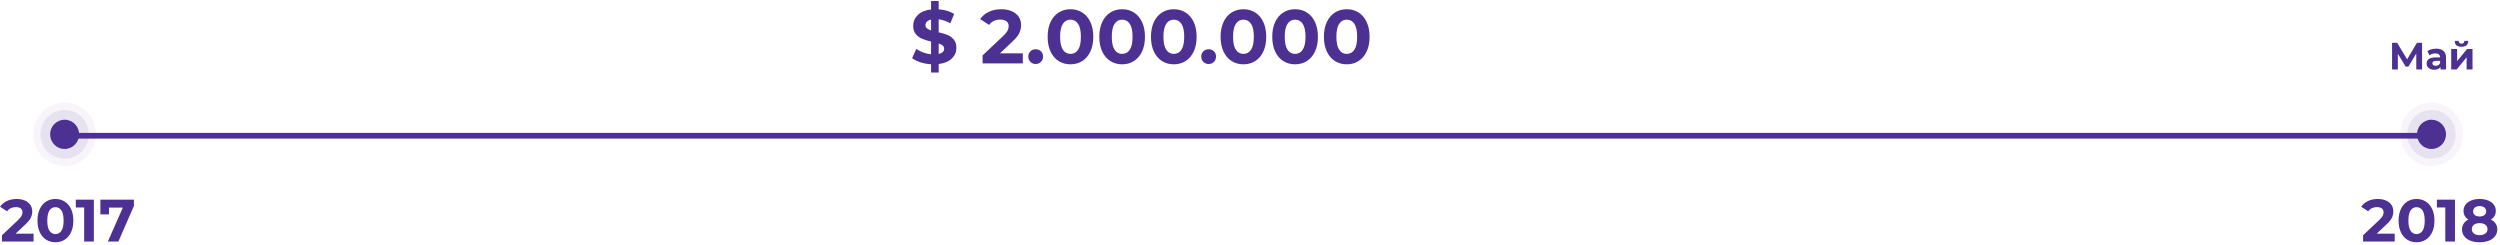
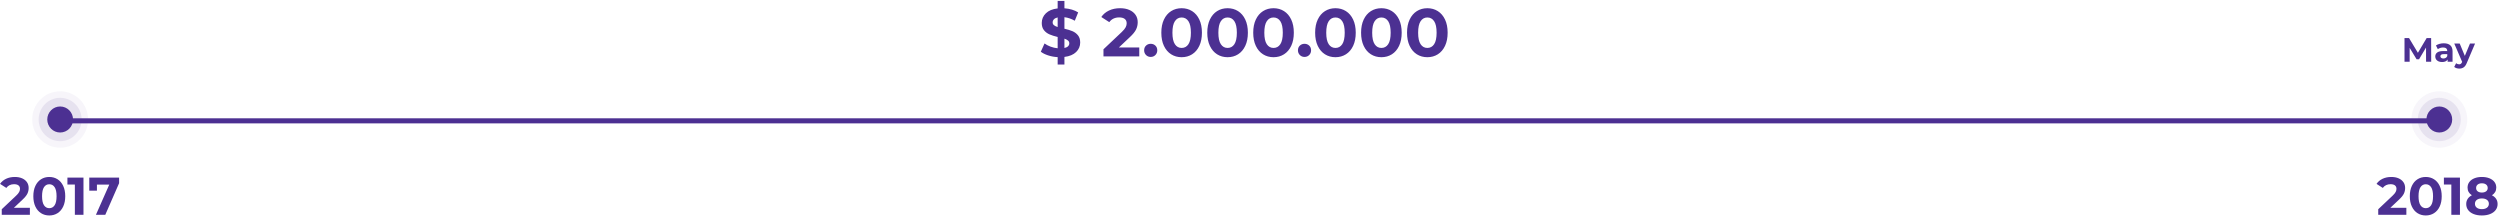
- <svg xmlns="http://www.w3.org/2000/svg" width="828px" height="81px" viewBox="0 0 828 81" version="1.1">
+ <svg xmlns="http://www.w3.org/2000/svg" width="931px" height="81px" viewBox="0 0 931 81" version="1.1">
  <defs />
-   <g id="инспир–лендинг-copy" stroke="none" stroke-width="1" fill="none" fill-rule="evenodd" transform="translate(-139, -843)">
-     <g id="Group-9" transform="translate(139, 843)">
-       <g id="line-2-000-000">
-         <path d="M22.703,44.957 L805.813,44.957" id="Line" stroke="#4C3092" stroke-width="1.89" stroke-linecap="square" />
-         <g id="Group-6" transform="translate(11, 34)" fill="#4C3092">
-           <ellipse id="Oval-3-Copy-2" opacity="0.05" cx="10.401" cy="10.5" rx="10.401" ry="10.5" />
-           <ellipse id="Oval-3" opacity="0.1" cx="10.401" cy="10.5" rx="8" ry="8.077" />
-           <ellipse id="Oval-3-Copy" cx="10.401" cy="10.5" rx="4.8" ry="4.846" />
-         </g>
-         <g id="Group-6-Copy" transform="translate(794.9123, 34)" fill="#4C3092">
-           <ellipse id="Oval-3-Copy-2" opacity="0.05" cx="10.401" cy="10.5" rx="10.401" ry="10.5" />
-           <ellipse id="Oval-3" opacity="0.1" cx="10.401" cy="10.5" rx="8" ry="8.077" />
-           <ellipse id="Oval-3-Copy" cx="10.401" cy="10.5" rx="4.8" ry="4.846" />
-         </g>
-         <path d="M11.128,77.386 L11.128,80 L0.653,80 L0.653,77.921 L5.999,72.872 C6.567,72.331 6.95,71.866 7.148,71.476 C7.346,71.087 7.445,70.701 7.445,70.318 C7.445,69.763 7.257,69.338 6.88,69.041 C6.504,68.744 5.953,68.595 5.227,68.595 C4.62,68.595 4.072,68.711 3.584,68.942 C3.095,69.173 2.686,69.519 2.356,69.981 L0.02,68.476 C0.561,67.671 1.307,67.041 2.257,66.586 C3.208,66.13 4.297,65.902 5.524,65.902 C6.554,65.902 7.455,66.071 8.227,66.407 C8.999,66.744 9.6,67.219 10.029,67.833 C10.458,68.447 10.672,69.169 10.672,70.001 C10.672,70.753 10.514,71.46 10.197,72.12 C9.88,72.78 9.266,73.532 8.356,74.377 L5.168,77.386 L11.128,77.386 Z M18.355,80.238 C17.206,80.238 16.183,79.954 15.286,79.386 C14.388,78.819 13.685,77.997 13.177,76.921 C12.669,75.845 12.415,74.562 12.415,73.07 C12.415,71.578 12.669,70.295 13.177,69.219 C13.685,68.143 14.388,67.321 15.286,66.754 C16.183,66.186 17.206,65.902 18.355,65.902 C19.503,65.902 20.526,66.186 21.424,66.754 C22.321,67.321 23.024,68.143 23.532,69.219 C24.041,70.295 24.295,71.578 24.295,73.07 C24.295,74.562 24.041,75.845 23.532,76.921 C23.024,77.997 22.321,78.819 21.424,79.386 C20.526,79.954 19.503,80.238 18.355,80.238 Z M18.355,77.525 C19.199,77.525 19.863,77.162 20.344,76.436 C20.826,75.71 21.067,74.588 21.067,73.07 C21.067,71.552 20.826,70.43 20.344,69.704 C19.863,68.978 19.199,68.615 18.355,68.615 C17.523,68.615 16.866,68.978 16.384,69.704 C15.903,70.43 15.662,71.552 15.662,73.07 C15.662,74.588 15.903,75.71 16.384,76.436 C16.866,77.162 17.523,77.525 18.355,77.525 Z M31.086,66.14 L31.086,80 L27.878,80 L27.878,68.714 L25.106,68.714 L25.106,66.14 L31.086,66.14 Z M44.352,66.14 L44.352,68.219 L39.204,80 L35.719,80 L40.689,68.754 L36.095,68.754 L36.095,71.011 L33.244,71.011 L33.244,66.14 L44.352,66.14 Z" id="2017" fill="#4C3092" />
-         <path d="M793.128,77.386 L793.128,80 L782.653,80 L782.653,77.921 L787.999,72.872 C788.567,72.331 788.95,71.866 789.148,71.476 C789.346,71.087 789.445,70.701 789.445,70.318 C789.445,69.763 789.257,69.338 788.88,69.041 C788.504,68.744 787.953,68.595 787.227,68.595 C786.62,68.595 786.072,68.711 785.584,68.942 C785.095,69.173 784.686,69.519 784.356,69.981 L782.02,68.476 C782.561,67.671 783.307,67.041 784.257,66.586 C785.208,66.13 786.297,65.902 787.524,65.902 C788.554,65.902 789.455,66.071 790.227,66.407 C790.999,66.744 791.6,67.219 792.029,67.833 C792.458,68.447 792.672,69.169 792.672,70.001 C792.672,70.753 792.514,71.46 792.197,72.12 C791.88,72.78 791.266,73.532 790.356,74.377 L787.168,77.386 L793.128,77.386 Z M800.355,80.238 C799.206,80.238 798.183,79.954 797.286,79.386 C796.388,78.819 795.685,77.997 795.177,76.921 C794.669,75.845 794.415,74.562 794.415,73.07 C794.415,71.578 794.669,70.295 795.177,69.219 C795.685,68.143 796.388,67.321 797.286,66.754 C798.183,66.186 799.206,65.902 800.355,65.902 C801.503,65.902 802.526,66.186 803.424,66.754 C804.321,67.321 805.024,68.143 805.532,69.219 C806.041,70.295 806.295,71.578 806.295,73.07 C806.295,74.562 806.041,75.845 805.532,76.921 C805.024,77.997 804.321,78.819 803.424,79.386 C802.526,79.954 801.503,80.238 800.355,80.238 Z M800.355,77.525 C801.199,77.525 801.863,77.162 802.344,76.436 C802.826,75.71 803.067,74.588 803.067,73.07 C803.067,71.552 802.826,70.43 802.344,69.704 C801.863,68.978 801.199,68.615 800.355,68.615 C799.523,68.615 798.866,68.978 798.385,69.704 C797.903,70.43 797.662,71.552 797.662,73.07 C797.662,74.588 797.903,75.71 798.385,76.436 C798.866,77.162 799.523,77.525 800.355,77.525 Z M813.086,66.14 L813.086,80 L809.878,80 L809.878,68.714 L807.106,68.714 L807.106,66.14 L813.086,66.14 Z M824.986,72.714 C825.672,73.057 826.197,73.506 826.56,74.06 C826.923,74.614 827.104,75.255 827.104,75.981 C827.104,76.839 826.86,77.588 826.372,78.228 C825.883,78.868 825.197,79.363 824.313,79.713 C823.428,80.063 822.405,80.238 821.244,80.238 C820.082,80.238 819.062,80.063 818.184,79.713 C817.307,79.363 816.627,78.868 816.145,78.228 C815.663,77.588 815.422,76.839 815.422,75.981 C815.422,75.255 815.604,74.614 815.967,74.06 C816.33,73.506 816.848,73.057 817.521,72.714 C817.006,72.397 816.61,71.998 816.333,71.516 C816.056,71.034 815.917,70.483 815.917,69.862 C815.917,69.057 816.142,68.358 816.591,67.764 C817.039,67.17 817.666,66.711 818.472,66.388 C819.277,66.064 820.201,65.902 821.244,65.902 C822.3,65.902 823.233,66.064 824.045,66.388 C824.857,66.711 825.487,67.17 825.936,67.764 C826.385,68.358 826.609,69.057 826.609,69.862 C826.609,70.483 826.471,71.034 826.194,71.516 C825.916,71.998 825.514,72.397 824.986,72.714 Z M821.244,68.259 C820.597,68.259 820.079,68.414 819.689,68.724 C819.3,69.034 819.105,69.46 819.105,70.001 C819.105,70.529 819.297,70.945 819.679,71.248 C820.062,71.552 820.584,71.704 821.244,71.704 C821.904,71.704 822.432,71.552 822.828,71.248 C823.224,70.945 823.422,70.529 823.422,70.001 C823.422,69.46 823.224,69.034 822.828,68.724 C822.432,68.414 821.904,68.259 821.244,68.259 Z M821.244,77.881 C822.049,77.881 822.686,77.7 823.154,77.337 C823.623,76.974 823.857,76.489 823.857,75.882 C823.857,75.274 823.623,74.793 823.154,74.436 C822.686,74.08 822.049,73.902 821.244,73.902 C820.452,73.902 819.825,74.08 819.363,74.436 C818.901,74.793 818.67,75.274 818.67,75.882 C818.67,76.502 818.901,76.99 819.363,77.347 C819.825,77.703 820.452,77.881 821.244,77.881 Z" id="2018" fill="#4C3092" />
-         <path d="M800.277,23 L800.265,17.721 L797.669,22.068 L796.762,22.068 L794.166,17.821 L794.166,23 L792.251,23 L792.251,14.18 L793.939,14.18 L797.241,19.661 L800.491,14.18 L802.18,14.18 L802.192,23 L800.277,23 Z M806.867,16.12 C807.917,16.12 808.723,16.37 809.286,16.87 C809.849,17.37 810.13,18.124 810.13,19.132 L810.13,23 L808.291,23 L808.291,22.156 C807.921,22.786 807.233,23.101 806.225,23.101 C805.704,23.101 805.252,23.013 804.87,22.836 C804.488,22.66 804.196,22.416 803.994,22.105 C803.793,21.795 803.692,21.442 803.692,21.047 C803.692,20.417 803.929,19.921 804.404,19.56 C804.878,19.199 805.611,19.018 806.602,19.018 L808.165,19.018 C808.165,18.59 808.035,18.26 807.774,18.029 C807.514,17.798 807.123,17.683 806.602,17.683 C806.241,17.683 805.886,17.739 805.538,17.853 C805.189,17.966 804.893,18.12 804.649,18.313 L803.944,16.939 C804.314,16.679 804.757,16.477 805.273,16.335 C805.79,16.192 806.321,16.12 806.867,16.12 Z M806.716,21.778 C807.052,21.778 807.35,21.7 807.611,21.545 C807.871,21.389 808.056,21.16 808.165,20.858 L808.165,20.165 L806.817,20.165 C806.01,20.165 805.607,20.43 805.607,20.959 C805.607,21.211 805.706,21.41 805.903,21.557 C806.101,21.704 806.371,21.778 806.716,21.778 Z M811.844,16.221 L813.797,16.221 L813.797,20.253 L817.098,16.221 L818.9,16.221 L818.9,23 L816.947,23 L816.947,18.968 L813.659,23 L811.844,23 L811.844,16.221 Z M815.246,15.49 C813.768,15.49 813.024,14.839 813.016,13.537 L814.301,13.537 C814.309,13.831 814.391,14.06 814.547,14.224 C814.702,14.388 814.931,14.47 815.234,14.47 C815.536,14.47 815.769,14.388 815.933,14.224 C816.097,14.06 816.178,13.831 816.178,13.537 L817.489,13.537 C817.481,14.839 816.733,15.49 815.246,15.49 Z" id="Май" fill="#4C3092" />
-         <path d="M316.764,15.834 C316.764,17.212 316.26,18.392 315.252,19.375 C314.244,20.357 312.791,20.966 310.892,21.202 L310.892,24.024 L308.372,24.024 L308.372,21.277 C307.129,21.21 305.945,20.992 304.819,20.622 C303.694,20.252 302.786,19.799 302.098,19.261 L303.484,16.187 C304.122,16.657 304.87,17.052 305.726,17.371 C306.583,17.69 307.465,17.892 308.372,17.976 L308.372,13.768 C307.18,13.482 306.172,13.163 305.348,12.81 C304.525,12.457 303.836,11.941 303.282,11.26 C302.728,10.58 302.45,9.677 302.45,8.551 C302.45,7.157 302.959,5.96 303.975,4.96 C304.991,3.961 306.457,3.352 308.372,3.133 L308.372,0.336 L310.892,0.336 L310.892,3.083 C312.959,3.251 314.664,3.763 316.008,4.62 L314.748,7.72 C313.488,6.997 312.203,6.56 310.892,6.409 L310.892,10.693 C312.068,10.962 313.064,11.269 313.879,11.613 C314.693,11.957 315.378,12.47 315.932,13.15 C316.487,13.831 316.764,14.725 316.764,15.834 Z M306.508,8.35 C306.508,8.77 306.667,9.114 306.986,9.383 C307.306,9.652 307.768,9.878 308.372,10.063 L308.372,6.485 C307.734,6.636 307.264,6.875 306.961,7.203 C306.659,7.531 306.508,7.913 306.508,8.35 Z M310.892,17.875 C311.497,17.741 311.951,17.522 312.253,17.22 C312.556,16.918 312.707,16.556 312.707,16.136 C312.707,15.716 312.551,15.372 312.241,15.103 C311.93,14.834 311.48,14.599 310.892,14.398 L310.892,17.875 Z M338.764,17.674 L338.764,21 L325.433,21 L325.433,18.354 L332.237,11.928 C332.959,11.239 333.446,10.647 333.698,10.151 C333.95,9.656 334.076,9.164 334.076,8.677 C334.076,7.972 333.837,7.43 333.358,7.052 C332.879,6.674 332.178,6.485 331.254,6.485 C330.481,6.485 329.784,6.632 329.162,6.926 C328.541,7.22 328.02,7.661 327.6,8.249 L324.626,6.334 C325.315,5.309 326.264,4.507 327.474,3.927 C328.684,3.347 330.07,3.058 331.632,3.058 C332.942,3.058 334.089,3.272 335.072,3.7 C336.055,4.129 336.819,4.733 337.365,5.515 C337.911,6.296 338.184,7.216 338.184,8.274 C338.184,9.232 337.982,10.13 337.579,10.97 C337.176,11.81 336.395,12.768 335.236,13.843 L331.178,17.674 L338.764,17.674 Z M343.022,21.202 C342.334,21.202 341.754,20.966 341.284,20.496 C340.813,20.026 340.578,19.438 340.578,18.732 C340.578,18.01 340.813,17.426 341.284,16.981 C341.754,16.535 342.334,16.313 343.022,16.313 C343.711,16.313 344.291,16.535 344.761,16.981 C345.232,17.426 345.467,18.01 345.467,18.732 C345.467,19.438 345.232,20.026 344.761,20.496 C344.291,20.966 343.711,21.202 343.022,21.202 Z M354.539,21.302 C353.077,21.302 351.775,20.941 350.633,20.219 C349.49,19.496 348.596,18.451 347.949,17.081 C347.302,15.712 346.979,14.078 346.979,12.18 C346.979,10.282 347.302,8.648 347.949,7.279 C348.596,5.909 349.49,4.864 350.633,4.141 C351.775,3.419 353.077,3.058 354.539,3.058 C356,3.058 357.302,3.419 358.445,4.141 C359.587,4.864 360.482,5.909 361.129,7.279 C361.775,8.648 362.099,10.282 362.099,12.18 C362.099,14.078 361.775,15.712 361.129,17.081 C360.482,18.451 359.587,19.496 358.445,20.219 C357.302,20.941 356,21.302 354.539,21.302 Z M354.539,17.85 C355.614,17.85 356.458,17.388 357.071,16.464 C357.685,15.54 357.991,14.112 357.991,12.18 C357.991,10.248 357.685,8.82 357.071,7.896 C356.458,6.972 355.614,6.51 354.539,6.51 C353.48,6.51 352.645,6.972 352.031,7.896 C351.418,8.82 351.112,10.248 351.112,12.18 C351.112,14.112 351.418,15.54 352.031,16.464 C352.645,17.388 353.48,17.85 354.539,17.85 Z M371.65,21.302 C370.188,21.302 368.886,20.941 367.744,20.219 C366.601,19.496 365.707,18.451 365.06,17.081 C364.413,15.712 364.09,14.078 364.09,12.18 C364.09,10.282 364.413,8.648 365.06,7.279 C365.707,5.909 366.601,4.864 367.744,4.141 C368.886,3.419 370.188,3.058 371.65,3.058 C373.111,3.058 374.413,3.419 375.556,4.141 C376.698,4.864 377.593,5.909 378.239,7.279 C378.886,8.648 379.21,10.282 379.21,12.18 C379.21,14.078 378.886,15.712 378.239,17.081 C377.593,18.451 376.698,19.496 375.556,20.219 C374.413,20.941 373.111,21.302 371.65,21.302 Z M371.65,17.85 C372.725,17.85 373.569,17.388 374.182,16.464 C374.795,15.54 375.102,14.112 375.102,12.18 C375.102,10.248 374.795,8.82 374.182,7.896 C373.569,6.972 372.725,6.51 371.65,6.51 C370.591,6.51 369.755,6.972 369.142,7.896 C368.529,8.82 368.222,10.248 368.222,12.18 C368.222,14.112 368.529,15.54 369.142,16.464 C369.755,17.388 370.591,17.85 371.65,17.85 Z M388.76,21.302 C387.299,21.302 385.997,20.941 384.854,20.219 C383.712,19.496 382.817,18.451 382.171,17.081 C381.524,15.712 381.2,14.078 381.2,12.18 C381.2,10.282 381.524,8.648 382.171,7.279 C382.817,5.909 383.712,4.864 384.854,4.141 C385.997,3.419 387.299,3.058 388.76,3.058 C390.222,3.058 391.524,3.419 392.666,4.141 C393.809,4.864 394.703,5.909 395.35,7.279 C395.997,8.648 396.32,10.282 396.32,12.18 C396.32,14.078 395.997,15.712 395.35,17.081 C394.703,18.451 393.809,19.496 392.666,20.219 C391.524,20.941 390.222,21.302 388.76,21.302 Z M388.76,17.85 C389.836,17.85 390.68,17.388 391.293,16.464 C391.906,15.54 392.213,14.112 392.213,12.18 C392.213,10.248 391.906,8.82 391.293,7.896 C390.68,6.972 389.836,6.51 388.76,6.51 C387.702,6.51 386.866,6.972 386.253,7.896 C385.64,8.82 385.333,10.248 385.333,12.18 C385.333,14.112 385.64,15.54 386.253,16.464 C386.866,17.388 387.702,17.85 388.76,17.85 Z M400.302,21.202 C399.613,21.202 399.034,20.966 398.563,20.496 C398.093,20.026 397.858,19.438 397.858,18.732 C397.858,18.01 398.093,17.426 398.563,16.981 C399.034,16.535 399.613,16.313 400.302,16.313 C400.991,16.313 401.57,16.535 402.041,16.981 C402.511,17.426 402.746,18.01 402.746,18.732 C402.746,19.438 402.511,20.026 402.041,20.496 C401.57,20.966 400.991,21.202 400.302,21.202 Z M411.818,21.302 C410.357,21.302 409.055,20.941 407.912,20.219 C406.77,19.496 405.875,18.451 405.229,17.081 C404.582,15.712 404.258,14.078 404.258,12.18 C404.258,10.282 404.582,8.648 405.229,7.279 C405.875,5.909 406.77,4.864 407.912,4.141 C409.055,3.419 410.357,3.058 411.818,3.058 C413.28,3.058 414.582,3.419 415.724,4.141 C416.867,4.864 417.761,5.909 418.408,7.279 C419.055,8.648 419.378,10.282 419.378,12.18 C419.378,14.078 419.055,15.712 418.408,17.081 C417.761,18.451 416.867,19.496 415.724,20.219 C414.582,20.941 413.28,21.302 411.818,21.302 Z M411.818,17.85 C412.894,17.85 413.738,17.388 414.351,16.464 C414.964,15.54 415.271,14.112 415.271,12.18 C415.271,10.248 414.964,8.82 414.351,7.896 C413.738,6.972 412.894,6.51 411.818,6.51 C410.76,6.51 409.924,6.972 409.311,7.896 C408.698,8.82 408.391,10.248 408.391,12.18 C408.391,14.112 408.698,15.54 409.311,16.464 C409.924,17.388 410.76,17.85 411.818,17.85 Z M428.929,21.302 C427.468,21.302 426.166,20.941 425.023,20.219 C423.881,19.496 422.986,18.451 422.339,17.081 C421.693,15.712 421.369,14.078 421.369,12.18 C421.369,10.282 421.693,8.648 422.339,7.279 C422.986,5.909 423.881,4.864 425.023,4.141 C426.166,3.419 427.468,3.058 428.929,3.058 C430.391,3.058 431.693,3.419 432.835,4.141 C433.978,4.864 434.872,5.909 435.519,7.279 C436.166,8.648 436.489,10.282 436.489,12.18 C436.489,14.078 436.166,15.712 435.519,17.081 C434.872,18.451 433.978,19.496 432.835,20.219 C431.693,20.941 430.391,21.302 428.929,21.302 Z M428.929,17.85 C430.004,17.85 430.849,17.388 431.462,16.464 C432.075,15.54 432.382,14.112 432.382,12.18 C432.382,10.248 432.075,8.82 431.462,7.896 C430.849,6.972 430.004,6.51 428.929,6.51 C427.871,6.51 427.035,6.972 426.422,7.896 C425.809,8.82 425.502,10.248 425.502,12.18 C425.502,14.112 425.809,15.54 426.422,16.464 C427.035,17.388 427.871,17.85 428.929,17.85 Z M446.04,21.302 C444.578,21.302 443.276,20.941 442.134,20.219 C440.992,19.496 440.097,18.451 439.45,17.081 C438.803,15.712 438.48,14.078 438.48,12.18 C438.48,10.282 438.803,8.648 439.45,7.279 C440.097,5.909 440.992,4.864 442.134,4.141 C443.276,3.419 444.578,3.058 446.04,3.058 C447.502,3.058 448.804,3.419 449.946,4.141 C451.088,4.864 451.983,5.909 452.63,7.279 C453.277,8.648 453.6,10.282 453.6,12.18 C453.6,14.078 453.277,15.712 452.63,17.081 C451.983,18.451 451.088,19.496 449.946,20.219 C448.804,20.941 447.502,21.302 446.04,21.302 Z M446.04,17.85 C447.115,17.85 447.959,17.388 448.573,16.464 C449.186,15.54 449.492,14.112 449.492,12.18 C449.492,10.248 449.186,8.82 448.573,7.896 C447.959,6.972 447.115,6.51 446.04,6.51 C444.982,6.51 444.146,6.972 443.533,7.896 C442.919,8.82 442.613,10.248 442.613,12.18 C442.613,14.112 442.919,15.54 443.533,16.464 C444.146,17.388 444.982,17.85 446.04,17.85 Z" id="$-2.000.000" fill="#4C3092" />
+   <g id="Artboard-2" stroke="none" stroke-width="1" fill="none" fill-rule="evenodd" transform="translate(-88, -797)">
+     <g id="line-2000000" transform="translate(88, 794)">
+       <path d="M19,48 L908.798,48" id="Line" stroke="#4C3092" stroke-width="1.89" stroke-linecap="square" />
+       <g id="Group-6" transform="translate(12, 37)" fill="#4C3092">
+         <ellipse id="Oval-3-Copy-2" opacity="0.05" cx="10.401" cy="10.5" rx="10.401" ry="10.5" />
+         <ellipse id="Oval-3" opacity="0.1" cx="10.401" cy="10.5" rx="8" ry="8.077" />
+         <ellipse id="Oval-3-Copy" cx="10.401" cy="10.5" rx="4.8" ry="4.846" />
      </g>
+       <g id="Group-6-Copy" transform="translate(898, 37)" fill="#4C3092">
+         <ellipse id="Oval-3-Copy-2" opacity="0.05" cx="10.401" cy="10.5" rx="10.401" ry="10.5" />
+         <ellipse id="Oval-3" opacity="0.1" cx="10.401" cy="10.5" rx="8" ry="8.077" />
+         <ellipse id="Oval-3-Copy" cx="10.401" cy="10.5" rx="4.8" ry="4.846" />
+       </g>
+       <path d="M11.128,80.386 L11.128,83 L0.653,83 L0.653,80.921 L5.999,75.872 C6.567,75.331 6.95,74.866 7.148,74.476 C7.346,74.087 7.445,73.701 7.445,73.318 C7.445,72.763 7.257,72.338 6.88,72.041 C6.504,71.744 5.953,71.595 5.227,71.595 C4.62,71.595 4.072,71.711 3.584,71.942 C3.095,72.173 2.686,72.519 2.356,72.981 L0.02,71.476 C0.561,70.671 1.307,70.041 2.257,69.586 C3.208,69.13 4.297,68.902 5.524,68.902 C6.554,68.902 7.455,69.071 8.227,69.407 C8.999,69.744 9.6,70.219 10.029,70.833 C10.458,71.447 10.672,72.169 10.672,73.001 C10.672,73.753 10.514,74.46 10.197,75.12 C9.88,75.78 9.266,76.532 8.356,77.377 L5.168,80.386 L11.128,80.386 Z M18.355,83.238 C17.206,83.238 16.183,82.954 15.286,82.386 C14.388,81.819 13.685,80.997 13.177,79.921 C12.669,78.845 12.415,77.562 12.415,76.07 C12.415,74.578 12.669,73.295 13.177,72.219 C13.685,71.143 14.388,70.321 15.286,69.754 C16.183,69.186 17.206,68.902 18.355,68.902 C19.503,68.902 20.526,69.186 21.424,69.754 C22.321,70.321 23.024,71.143 23.532,72.219 C24.041,73.295 24.295,74.578 24.295,76.07 C24.295,77.562 24.041,78.845 23.532,79.921 C23.024,80.997 22.321,81.819 21.424,82.386 C20.526,82.954 19.503,83.238 18.355,83.238 Z M18.355,80.525 C19.199,80.525 19.863,80.162 20.344,79.436 C20.826,78.71 21.067,77.588 21.067,76.07 C21.067,74.552 20.826,73.43 20.344,72.704 C19.863,71.978 19.199,71.615 18.355,71.615 C17.523,71.615 16.866,71.978 16.384,72.704 C15.903,73.43 15.662,74.552 15.662,76.07 C15.662,77.588 15.903,78.71 16.384,79.436 C16.866,80.162 17.523,80.525 18.355,80.525 Z M31.086,69.14 L31.086,83 L27.878,83 L27.878,71.714 L25.106,71.714 L25.106,69.14 L31.086,69.14 Z M44.352,69.14 L44.352,71.219 L39.204,83 L35.719,83 L40.689,71.754 L36.095,71.754 L36.095,74.011 L33.244,74.011 L33.244,69.14 L44.352,69.14 Z" id="2017" fill="#4C3092" />
+       <path d="M896.128,80.386 L896.128,83 L885.653,83 L885.653,80.921 L890.999,75.872 C891.567,75.331 891.95,74.866 892.148,74.476 C892.346,74.087 892.445,73.701 892.445,73.318 C892.445,72.763 892.257,72.338 891.88,72.041 C891.504,71.744 890.953,71.595 890.227,71.595 C889.62,71.595 889.072,71.711 888.584,71.942 C888.095,72.173 887.686,72.519 887.356,72.981 L885.02,71.476 C885.561,70.671 886.307,70.041 887.257,69.586 C888.208,69.13 889.297,68.902 890.524,68.902 C891.554,68.902 892.455,69.071 893.227,69.407 C893.999,69.744 894.6,70.219 895.029,70.833 C895.458,71.447 895.672,72.169 895.672,73.001 C895.672,73.753 895.514,74.46 895.197,75.12 C894.88,75.78 894.266,76.532 893.356,77.377 L890.168,80.386 L896.128,80.386 Z M903.355,83.238 C902.206,83.238 901.183,82.954 900.286,82.386 C899.388,81.819 898.685,80.997 898.177,79.921 C897.669,78.845 897.415,77.562 897.415,76.07 C897.415,74.578 897.669,73.295 898.177,72.219 C898.685,71.143 899.388,70.321 900.286,69.754 C901.183,69.186 902.206,68.902 903.355,68.902 C904.503,68.902 905.526,69.186 906.424,69.754 C907.321,70.321 908.024,71.143 908.532,72.219 C909.041,73.295 909.295,74.578 909.295,76.07 C909.295,77.562 909.041,78.845 908.532,79.921 C908.024,80.997 907.321,81.819 906.424,82.386 C905.526,82.954 904.503,83.238 903.355,83.238 Z M903.355,80.525 C904.199,80.525 904.863,80.162 905.344,79.436 C905.826,78.71 906.067,77.588 906.067,76.07 C906.067,74.552 905.826,73.43 905.344,72.704 C904.863,71.978 904.199,71.615 903.355,71.615 C902.523,71.615 901.866,71.978 901.385,72.704 C900.903,73.43 900.662,74.552 900.662,76.07 C900.662,77.588 900.903,78.71 901.385,79.436 C901.866,80.162 902.523,80.525 903.355,80.525 Z M916.086,69.14 L916.086,83 L912.878,83 L912.878,71.714 L910.106,71.714 L910.106,69.14 L916.086,69.14 Z M927.986,75.714 C928.672,76.057 929.197,76.506 929.56,77.06 C929.923,77.614 930.104,78.255 930.104,78.981 C930.104,79.839 929.86,80.588 929.372,81.228 C928.883,81.868 928.197,82.363 927.313,82.713 C926.428,83.063 925.405,83.238 924.244,83.238 C923.082,83.238 922.062,83.063 921.184,82.713 C920.307,82.363 919.627,81.868 919.145,81.228 C918.663,80.588 918.422,79.839 918.422,78.981 C918.422,78.255 918.604,77.614 918.967,77.06 C919.33,76.506 919.848,76.057 920.521,75.714 C920.006,75.397 919.61,74.998 919.333,74.516 C919.056,74.034 918.917,73.483 918.917,72.862 C918.917,72.057 919.142,71.358 919.591,70.764 C920.039,70.17 920.666,69.711 921.472,69.388 C922.277,69.064 923.201,68.902 924.244,68.902 C925.3,68.902 926.233,69.064 927.045,69.388 C927.857,69.711 928.487,70.17 928.936,70.764 C929.385,71.358 929.609,72.057 929.609,72.862 C929.609,73.483 929.471,74.034 929.194,74.516 C928.916,74.998 928.514,75.397 927.986,75.714 Z M924.244,71.259 C923.597,71.259 923.079,71.414 922.689,71.724 C922.3,72.034 922.105,72.46 922.105,73.001 C922.105,73.529 922.297,73.945 922.679,74.248 C923.062,74.552 923.584,74.704 924.244,74.704 C924.904,74.704 925.432,74.552 925.828,74.248 C926.224,73.945 926.422,73.529 926.422,73.001 C926.422,72.46 926.224,72.034 925.828,71.724 C925.432,71.414 924.904,71.259 924.244,71.259 Z M924.244,80.881 C925.049,80.881 925.686,80.7 926.154,80.337 C926.623,79.974 926.857,79.489 926.857,78.882 C926.857,78.274 926.623,77.793 926.154,77.436 C925.686,77.08 925.049,76.902 924.244,76.902 C923.452,76.902 922.825,77.08 922.363,77.436 C921.901,77.793 921.67,78.274 921.67,78.882 C921.67,79.502 921.901,79.99 922.363,80.347 C922.825,80.703 923.452,80.881 924.244,80.881 Z" id="2018-copy" fill="#4C3092" />
+       <path d="M903.464,26 L903.451,20.708 L900.856,25.068 L899.936,25.068 L897.353,20.821 L897.353,26 L895.438,26 L895.438,17.18 L897.126,17.18 L900.427,22.661 L903.678,17.18 L905.354,17.18 L905.379,26 L903.464,26 Z M910.066,19.12 C911.116,19.12 911.923,19.37 912.486,19.87 C913.048,20.37 913.33,21.124 913.33,22.132 L913.33,26 L911.49,26 L911.49,25.156 C911.121,25.786 910.432,26.101 909.424,26.101 C908.903,26.101 908.452,26.013 908.069,25.836 C907.687,25.66 907.395,25.416 907.194,25.105 C906.992,24.795 906.891,24.442 906.891,24.047 C906.891,23.417 907.128,22.921 907.603,22.56 C908.078,22.199 908.811,22.018 909.802,22.018 L911.364,22.018 C911.364,21.59 911.234,21.26 910.974,21.029 C910.713,20.798 910.323,20.683 909.802,20.683 C909.441,20.683 909.086,20.739 908.737,20.853 C908.388,20.966 908.092,21.12 907.849,21.313 L907.143,19.939 C907.513,19.679 907.956,19.477 908.472,19.335 C908.989,19.192 909.52,19.12 910.066,19.12 Z M909.915,24.778 C910.251,24.778 910.549,24.7 910.81,24.545 C911.07,24.389 911.255,24.16 911.364,23.858 L911.364,23.165 L910.016,23.165 C909.21,23.165 908.806,23.43 908.806,23.959 C908.806,24.211 908.905,24.41 909.102,24.557 C909.3,24.704 909.571,24.778 909.915,24.778 Z M921.709,19.221 L918.647,26.416 C918.336,27.197 917.952,27.747 917.494,28.066 C917.036,28.386 916.484,28.545 915.837,28.545 C915.484,28.545 915.136,28.491 914.791,28.381 C914.447,28.272 914.166,28.121 913.947,27.928 L914.665,26.529 C914.817,26.664 914.991,26.769 915.188,26.844 C915.386,26.92 915.581,26.958 915.774,26.958 C916.043,26.958 916.261,26.893 916.429,26.762 C916.597,26.632 916.749,26.416 916.883,26.113 L916.908,26.05 L913.972,19.221 L916.001,19.221 L917.904,23.82 L919.819,19.221 L921.709,19.221 Z" id="May" fill="#4C3092" />
+       <path d="M402.264,18.834 C402.264,20.212 401.76,21.392 400.752,22.375 C399.744,23.357 398.291,23.966 396.392,24.202 L396.392,27.024 L393.872,27.024 L393.872,24.277 C392.629,24.21 391.445,23.992 390.319,23.622 C389.194,23.252 388.286,22.799 387.598,22.261 L388.984,19.187 C389.622,19.657 390.37,20.052 391.226,20.371 C392.083,20.69 392.965,20.892 393.872,20.976 L393.872,16.768 C392.68,16.482 391.672,16.163 390.848,15.81 C390.025,15.457 389.336,14.941 388.782,14.26 C388.228,13.58 387.95,12.677 387.95,11.551 C387.95,10.157 388.459,8.96 389.475,7.96 C390.491,6.961 391.957,6.352 393.872,6.133 L393.872,3.336 L396.392,3.336 L396.392,6.083 C398.459,6.251 400.164,6.763 401.508,7.62 L400.248,10.72 C398.988,9.997 397.703,9.56 396.392,9.409 L396.392,13.693 C397.568,13.962 398.564,14.269 399.379,14.613 C400.193,14.957 400.878,15.47 401.432,16.15 C401.987,16.831 402.264,17.725 402.264,18.834 Z M392.008,11.35 C392.008,11.77 392.167,12.114 392.486,12.383 C392.806,12.652 393.268,12.878 393.872,13.063 L393.872,9.485 C393.234,9.636 392.764,9.875 392.461,10.203 C392.159,10.531 392.008,10.913 392.008,11.35 Z M396.392,20.875 C396.997,20.741 397.451,20.522 397.753,20.22 C398.056,19.918 398.207,19.556 398.207,19.136 C398.207,18.716 398.051,18.372 397.741,18.103 C397.43,17.834 396.98,17.599 396.392,17.398 L396.392,20.875 Z M424.264,20.674 L424.264,24 L410.933,24 L410.933,21.354 L417.737,14.928 C418.459,14.239 418.946,13.647 419.198,13.151 C419.45,12.656 419.576,12.164 419.576,11.677 C419.576,10.972 419.337,10.43 418.858,10.052 C418.379,9.674 417.678,9.485 416.754,9.485 C415.981,9.485 415.284,9.632 414.662,9.926 C414.041,10.22 413.52,10.661 413.1,11.249 L410.126,9.334 C410.815,8.309 411.764,7.507 412.974,6.927 C414.184,6.347 415.57,6.058 417.132,6.058 C418.442,6.058 419.589,6.272 420.572,6.7 C421.555,7.129 422.319,7.733 422.865,8.515 C423.411,9.296 423.684,10.216 423.684,11.274 C423.684,12.232 423.482,13.13 423.079,13.97 C422.676,14.81 421.895,15.768 420.736,16.843 L416.678,20.674 L424.264,20.674 Z M428.522,24.202 C427.834,24.202 427.254,23.966 426.784,23.496 C426.313,23.026 426.078,22.438 426.078,21.732 C426.078,21.01 426.313,20.426 426.784,19.981 C427.254,19.535 427.834,19.313 428.522,19.313 C429.211,19.313 429.791,19.535 430.261,19.981 C430.732,20.426 430.967,21.01 430.967,21.732 C430.967,22.438 430.732,23.026 430.261,23.496 C429.791,23.966 429.211,24.202 428.522,24.202 Z M440.039,24.302 C438.577,24.302 437.275,23.941 436.133,23.219 C434.99,22.496 434.096,21.451 433.449,20.081 C432.802,18.712 432.479,17.078 432.479,15.18 C432.479,13.282 432.802,11.648 433.449,10.279 C434.096,8.909 434.99,7.864 436.133,7.141 C437.275,6.419 438.577,6.058 440.039,6.058 C441.5,6.058 442.802,6.419 443.945,7.141 C445.087,7.864 445.982,8.909 446.629,10.279 C447.275,11.648 447.599,13.282 447.599,15.18 C447.599,17.078 447.275,18.712 446.629,20.081 C445.982,21.451 445.087,22.496 443.945,23.219 C442.802,23.941 441.5,24.302 440.039,24.302 Z M440.039,20.85 C441.114,20.85 441.958,20.388 442.571,19.464 C443.185,18.54 443.491,17.112 443.491,15.18 C443.491,13.248 443.185,11.82 442.571,10.896 C441.958,9.972 441.114,9.51 440.039,9.51 C438.98,9.51 438.145,9.972 437.531,10.896 C436.918,11.82 436.612,13.248 436.612,15.18 C436.612,17.112 436.918,18.54 437.531,19.464 C438.145,20.388 438.98,20.85 440.039,20.85 Z M457.15,24.302 C455.688,24.302 454.386,23.941 453.244,23.219 C452.101,22.496 451.207,21.451 450.56,20.081 C449.913,18.712 449.59,17.078 449.59,15.18 C449.59,13.282 449.913,11.648 450.56,10.279 C451.207,8.909 452.101,7.864 453.244,7.141 C454.386,6.419 455.688,6.058 457.15,6.058 C458.611,6.058 459.913,6.419 461.056,7.141 C462.198,7.864 463.093,8.909 463.739,10.279 C464.386,11.648 464.71,13.282 464.71,15.18 C464.71,17.078 464.386,18.712 463.739,20.081 C463.093,21.451 462.198,22.496 461.056,23.219 C459.913,23.941 458.611,24.302 457.15,24.302 Z M457.15,20.85 C458.225,20.85 459.069,20.388 459.682,19.464 C460.295,18.54 460.602,17.112 460.602,15.18 C460.602,13.248 460.295,11.82 459.682,10.896 C459.069,9.972 458.225,9.51 457.15,9.51 C456.091,9.51 455.255,9.972 454.642,10.896 C454.029,11.82 453.722,13.248 453.722,15.18 C453.722,17.112 454.029,18.54 454.642,19.464 C455.255,20.388 456.091,20.85 457.15,20.85 Z M474.26,24.302 C472.799,24.302 471.497,23.941 470.354,23.219 C469.212,22.496 468.317,21.451 467.671,20.081 C467.024,18.712 466.7,17.078 466.7,15.18 C466.7,13.282 467.024,11.648 467.671,10.279 C468.317,8.909 469.212,7.864 470.354,7.141 C471.497,6.419 472.799,6.058 474.26,6.058 C475.722,6.058 477.024,6.419 478.166,7.141 C479.309,7.864 480.203,8.909 480.85,10.279 C481.497,11.648 481.82,13.282 481.82,15.18 C481.82,17.078 481.497,18.712 480.85,20.081 C480.203,21.451 479.309,22.496 478.166,23.219 C477.024,23.941 475.722,24.302 474.26,24.302 Z M474.26,20.85 C475.336,20.85 476.18,20.388 476.793,19.464 C477.406,18.54 477.713,17.112 477.713,15.18 C477.713,13.248 477.406,11.82 476.793,10.896 C476.18,9.972 475.336,9.51 474.26,9.51 C473.202,9.51 472.366,9.972 471.753,10.896 C471.14,11.82 470.833,13.248 470.833,15.18 C470.833,17.112 471.14,18.54 471.753,19.464 C472.366,20.388 473.202,20.85 474.26,20.85 Z M485.802,24.202 C485.113,24.202 484.534,23.966 484.063,23.496 C483.593,23.026 483.358,22.438 483.358,21.732 C483.358,21.01 483.593,20.426 484.063,19.981 C484.534,19.535 485.113,19.313 485.802,19.313 C486.491,19.313 487.07,19.535 487.541,19.981 C488.011,20.426 488.246,21.01 488.246,21.732 C488.246,22.438 488.011,23.026 487.541,23.496 C487.07,23.966 486.491,24.202 485.802,24.202 Z M497.318,24.302 C495.857,24.302 494.555,23.941 493.412,23.219 C492.27,22.496 491.375,21.451 490.729,20.081 C490.082,18.712 489.758,17.078 489.758,15.18 C489.758,13.282 490.082,11.648 490.729,10.279 C491.375,8.909 492.27,7.864 493.412,7.141 C494.555,6.419 495.857,6.058 497.318,6.058 C498.78,6.058 500.082,6.419 501.224,7.141 C502.367,7.864 503.261,8.909 503.908,10.279 C504.555,11.648 504.878,13.282 504.878,15.18 C504.878,17.078 504.555,18.712 503.908,20.081 C503.261,21.451 502.367,22.496 501.224,23.219 C500.082,23.941 498.78,24.302 497.318,24.302 Z M497.318,20.85 C498.394,20.85 499.238,20.388 499.851,19.464 C500.464,18.54 500.771,17.112 500.771,15.18 C500.771,13.248 500.464,11.82 499.851,10.896 C499.238,9.972 498.394,9.51 497.318,9.51 C496.26,9.51 495.424,9.972 494.811,10.896 C494.198,11.82 493.891,13.248 493.891,15.18 C493.891,17.112 494.198,18.54 494.811,19.464 C495.424,20.388 496.26,20.85 497.318,20.85 Z M514.429,24.302 C512.968,24.302 511.666,23.941 510.523,23.219 C509.381,22.496 508.486,21.451 507.839,20.081 C507.193,18.712 506.869,17.078 506.869,15.18 C506.869,13.282 507.193,11.648 507.839,10.279 C508.486,8.909 509.381,7.864 510.523,7.141 C511.666,6.419 512.968,6.058 514.429,6.058 C515.891,6.058 517.193,6.419 518.335,7.141 C519.478,7.864 520.372,8.909 521.019,10.279 C521.666,11.648 521.989,13.282 521.989,15.18 C521.989,17.078 521.666,18.712 521.019,20.081 C520.372,21.451 519.478,22.496 518.335,23.219 C517.193,23.941 515.891,24.302 514.429,24.302 Z M514.429,20.85 C515.504,20.85 516.349,20.388 516.962,19.464 C517.575,18.54 517.882,17.112 517.882,15.18 C517.882,13.248 517.575,11.82 516.962,10.896 C516.349,9.972 515.504,9.51 514.429,9.51 C513.371,9.51 512.535,9.972 511.922,10.896 C511.309,11.82 511.002,13.248 511.002,15.18 C511.002,17.112 511.309,18.54 511.922,19.464 C512.535,20.388 513.371,20.85 514.429,20.85 Z M531.54,24.302 C530.078,24.302 528.776,23.941 527.634,23.219 C526.492,22.496 525.597,21.451 524.95,20.081 C524.303,18.712 523.98,17.078 523.98,15.18 C523.98,13.282 524.303,11.648 524.95,10.279 C525.597,8.909 526.492,7.864 527.634,7.141 C528.776,6.419 530.078,6.058 531.54,6.058 C533.002,6.058 534.304,6.419 535.446,7.141 C536.588,7.864 537.483,8.909 538.13,10.279 C538.777,11.648 539.1,13.282 539.1,15.18 C539.1,17.078 538.777,18.712 538.13,20.081 C537.483,21.451 536.588,22.496 535.446,23.219 C534.304,23.941 533.002,24.302 531.54,24.302 Z M531.54,20.85 C532.615,20.85 533.459,20.388 534.073,19.464 C534.686,18.54 534.992,17.112 534.992,15.18 C534.992,13.248 534.686,11.82 534.073,10.896 C533.459,9.972 532.615,9.51 531.54,9.51 C530.482,9.51 529.646,9.972 529.033,10.896 C528.419,11.82 528.113,13.248 528.113,15.18 C528.113,17.112 528.419,18.54 529.033,19.464 C529.646,20.388 530.482,20.85 531.54,20.85 Z" id="$-2.000.000" fill="#4C3092" />
    </g>
  </g>
</svg>
